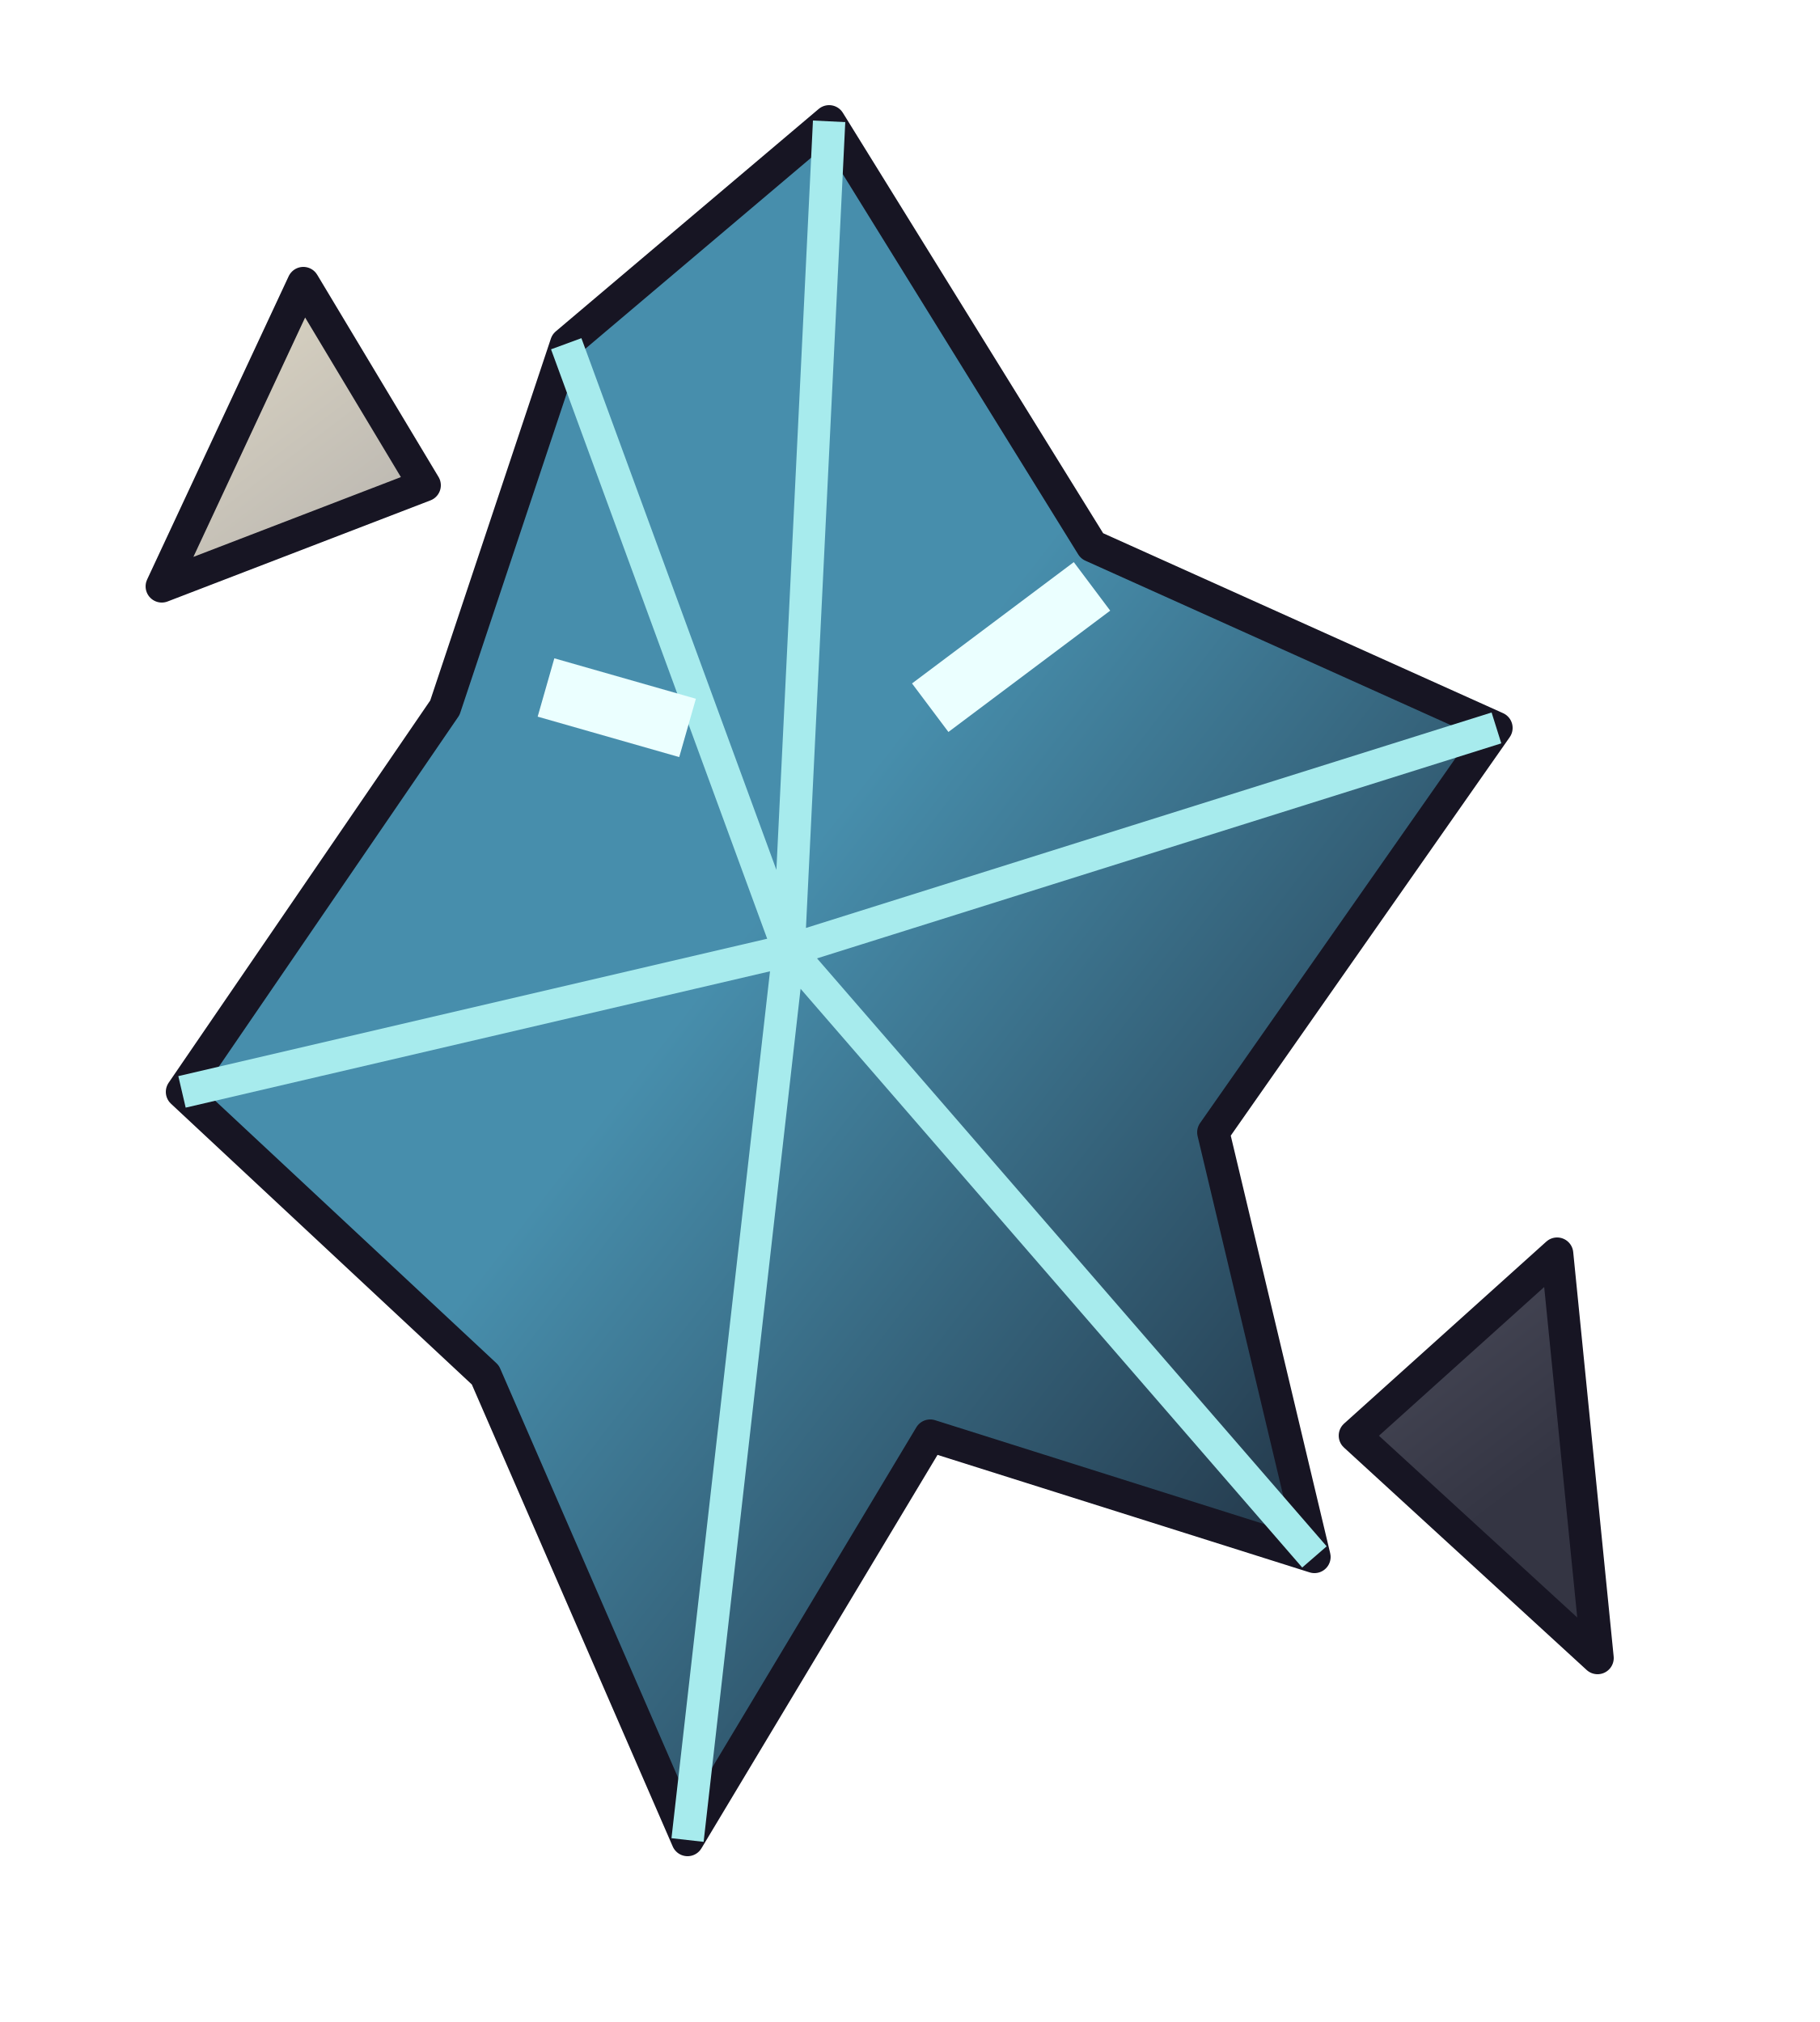
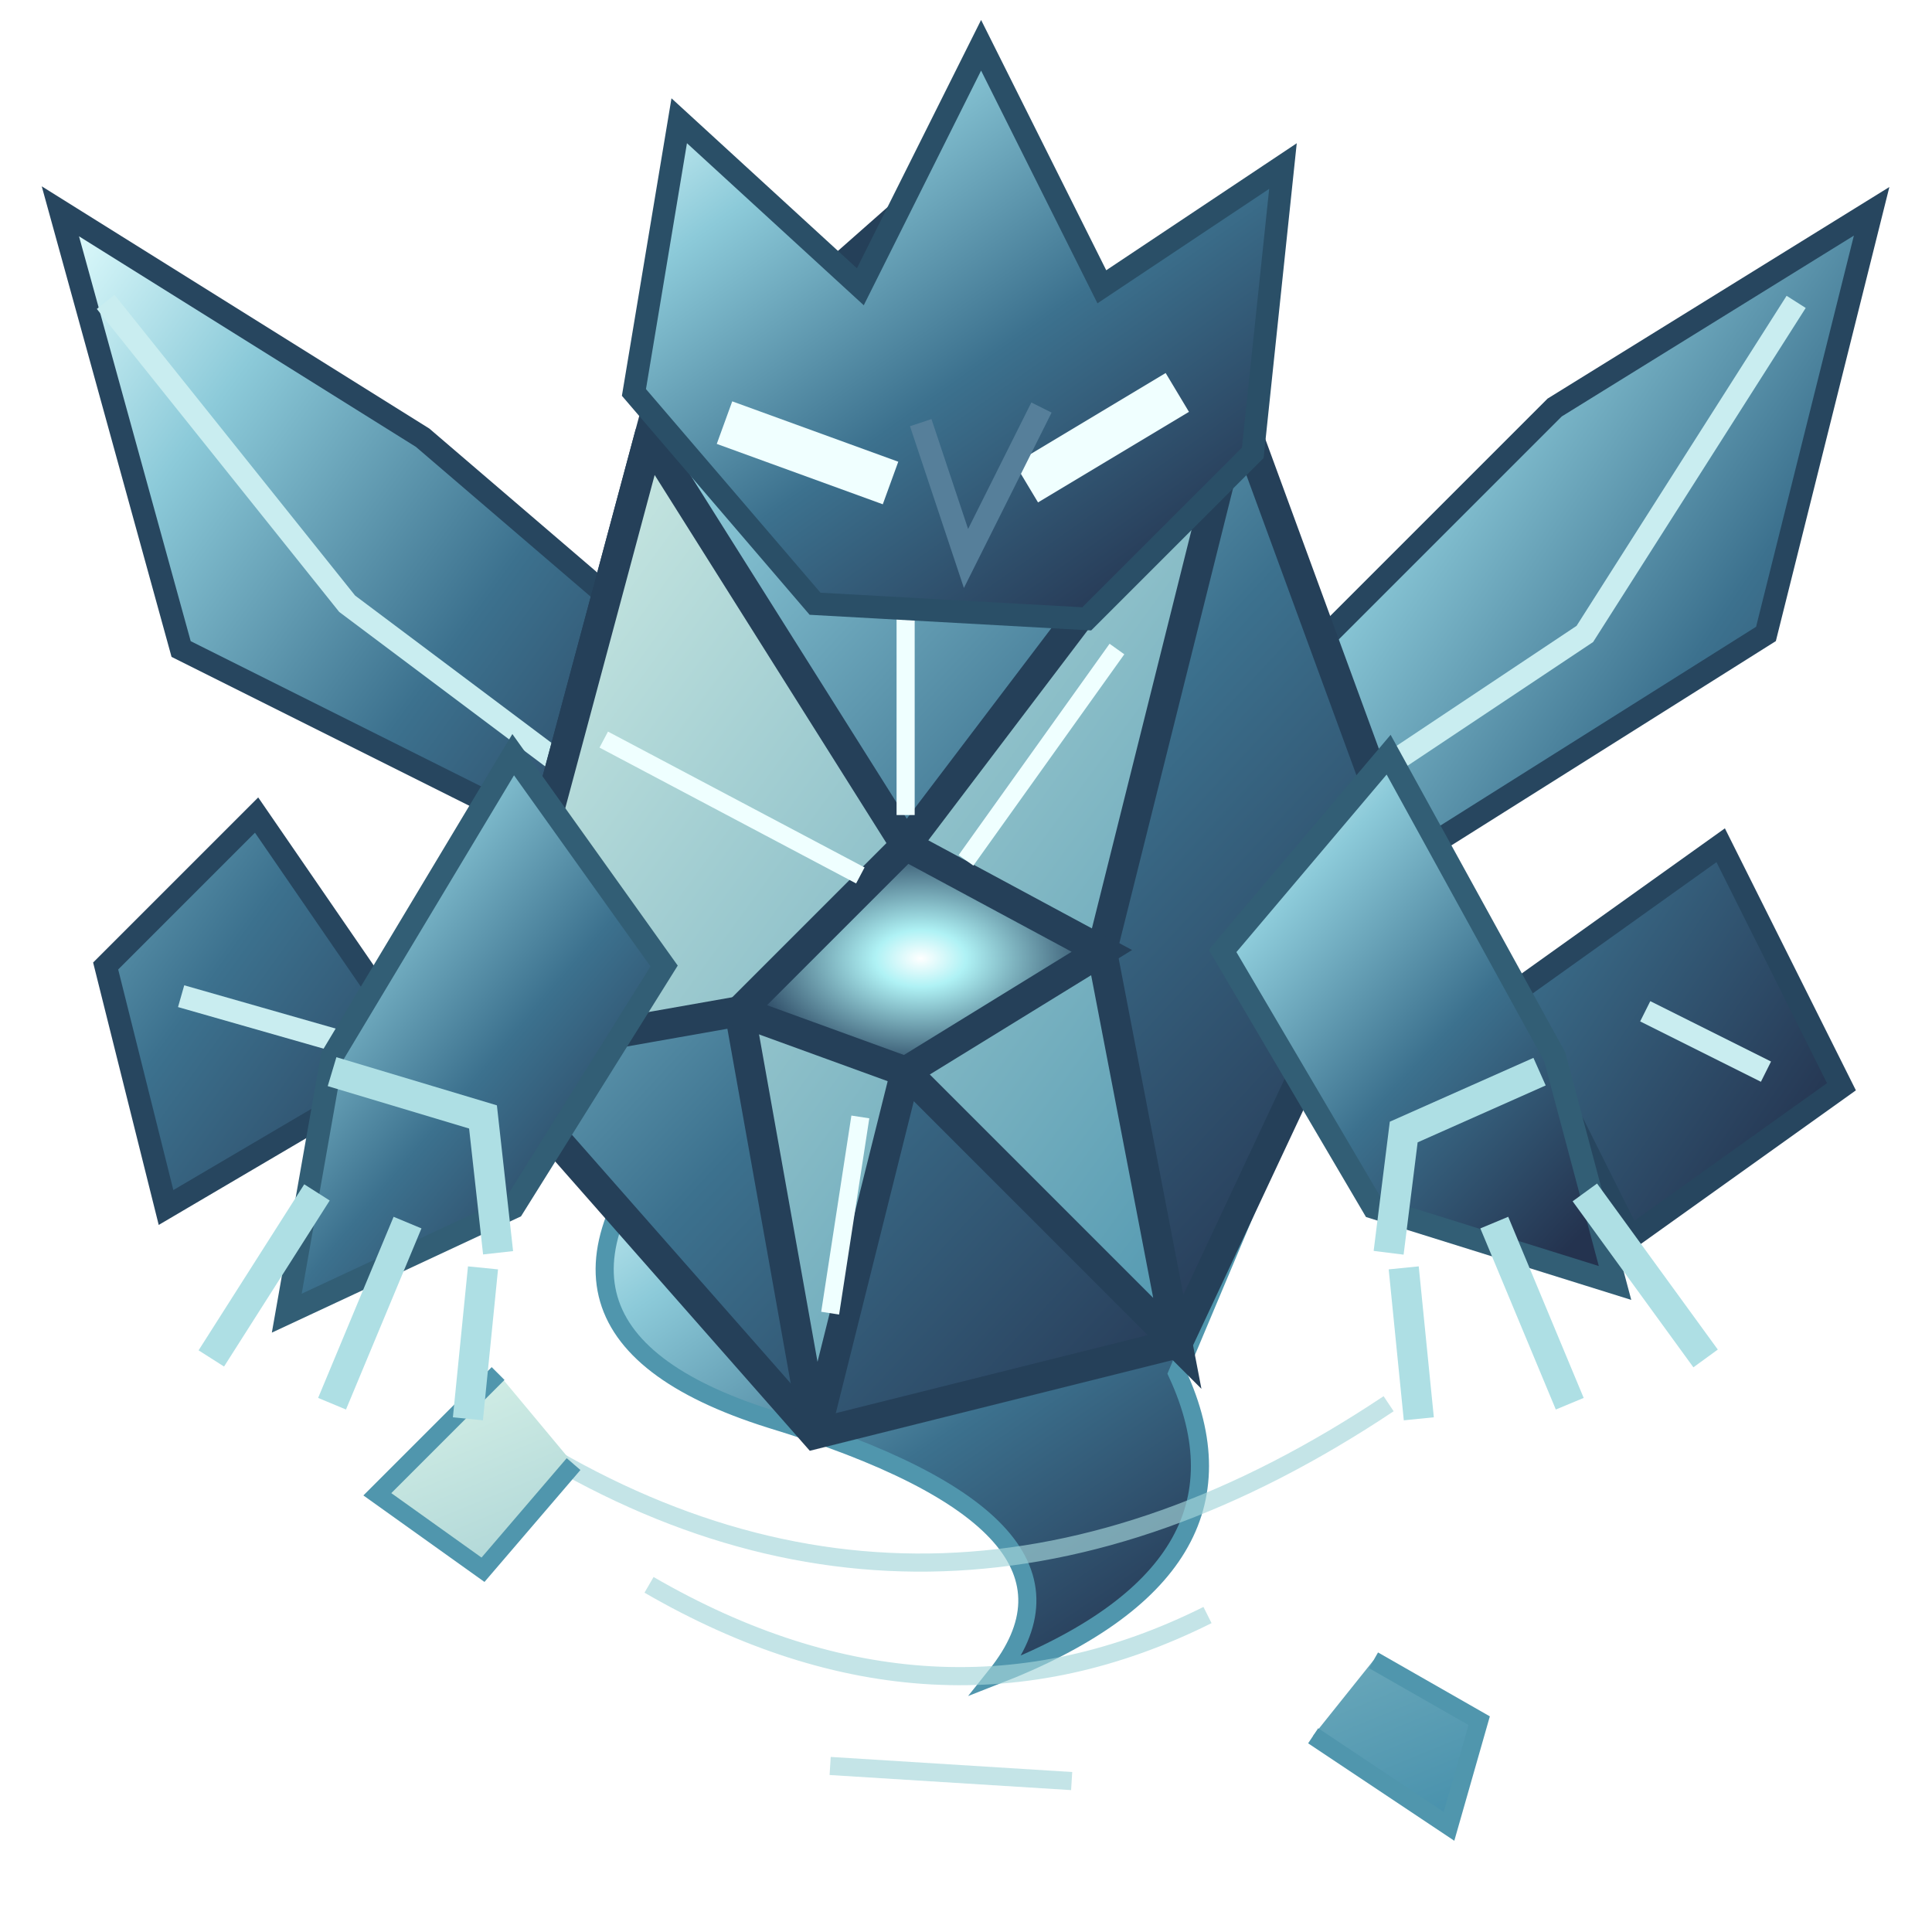
- <svg xmlns="http://www.w3.org/2000/svg" viewBox="0 0 90 100">
+ <svg xmlns="http://www.w3.org/2000/svg" viewBox="0 0 128 128">
  <defs>
-     <linearGradient id="body" x1="0" y1="0" x2="1" y2="1">
-       <stop stop-color="#478eac" />
-       <stop offset=".45" stop-color="#478eac" />
-       <stop offset="1" stop-color="#151522" />
+     <linearGradient id="ice" x2=".8" y2="1">
+       <stop stop-color="#e5ffff" />
+       <stop offset=".25" stop-color="#8ccad9" />
+       <stop offset=".6" stop-color="#3c718e" />
+       <stop offset="1" stop-color="#24334f" />
    </linearGradient>
-     <linearGradient id="silver" x2=".8" y2="1">
-       <stop stop-color="#dfd8c5" />
-       <stop offset=".5" stop-color="#7f8190" />
-       <stop offset="1" stop-color="#343543" />
+     <linearGradient id="edge" x2="1" y2="1">
+       <stop stop-color="#d8f2e8" />
+       <stop offset="1" stop-color="#458fab" />
    </linearGradient>
-     <radialGradient id="glow">
-       <stop stop-color="#fff0c4" />
-       <stop offset=".35" stop-color="#478eac" />
-       <stop offset="1" stop-color="#382744" />
+     <radialGradient id="heart">
+       <stop stop-color="#ffffff" />
+       <stop offset=".25" stop-color="#aff2f5" />
+       <stop offset="1" stop-color="#27435f" />
    </radialGradient>
  </defs>
-   <g fill="url(#body)" stroke="#171523" stroke-width="1.6" stroke-linejoin="round">
-     <path d="M41 6L54 27 74 36 60 56 65 77 46 71 34 91 24 68 9 54 22 35 28 17Z" />
-     <path d="M41 6L39 47 74 36M39 47L65 77M39 47L34 91M9 54L39 47 28 17" fill="none" stroke="#a7ebed" />
-     <path d="M27 34L34 36M46 35L54 29" stroke="#ebffff" stroke-width="3" />
-     <path d="M8 29L15 14 21 24ZM67 71L77 62 79 82Z" fill="url(#silver)" />
+   <g data-part="left-spires" data-pivot="40 54" data-motion="wing-left" stroke="#27465f" stroke-width="1.5">
+     <path d="M40 57 12 43 4 14 28 29l14 12ZM28 70 11 80 7 64 17 54Z" fill="url(#ice)" />
+     <path d="m7 20 16 20 16 12m-27 14 14 4" fill="none" stroke="#c9edf0" />
+   </g>
+   <g data-part="right-spires" data-pivot="87 53" data-motion="wing-right" stroke="#27465f" stroke-width="1.5">
+     <path d="m87 43 16-16 21-13-7 28-27 17Zm13 23 14-10 8 16-14 10Z" fill="url(#ice)" />
+     <path d="m119 20-14 22-15 10m19 15 8 4" fill="none" stroke="#c9edf0" />
+   </g>
+   <g data-part="vortex" data-pivot="64 77" data-motion="tail" stroke="#5096ad" stroke-width="1.2">
+     <path d="M46 73Q32 88 51 94q23 7 15 17 18-7 12-20L86 72Z" fill="url(#ice)" />
+     <path d="M34 95q28 18 58-2M43 105q19 11 37 2m-25 10 16 1" fill="none" stroke="#a4d6da" opacity=".65" />
+     <path d="m33 91-8 8 7 5 6-7m53 13 7 4-2 7-9-6" fill="url(#edge)" />
+   </g>
+   <g data-part="crystal-core" data-pivot="64 55" data-motion="static" stroke="#254059" stroke-width="2">
+     <path d="M43 29 60 14l22 13 11 30-15 32-24 6-22-25Z" fill="url(#ice)" />
+     <path d="m43 29 17 27 22-29-9 36 5 26-18-18-6 24-5-28-17 3Z" fill="url(#edge)" />
+     <path d="m60 56 13 7-13 8-11-4Z" fill="url(#heart)" />
+     <path d="M60 17v37m-20-5 17 9m17-15-10 14m-7 17-2 13" fill="none" stroke="#efffff" stroke-width="1.2" />
+   </g>
+   <g data-part="crown" data-pivot="64 28" data-motion="static" stroke="#2a4f67" stroke-width="1.5">
+     <path d="m42 26 3-18 12 11 8-16 8 16 12-8-2 19-11 11-18-1Z" fill="url(#ice)" />
+     <path d="m48 28 11 4m9 0 10-6" stroke="#f0ffff" stroke-width="3" />
+     <path d="m61 28 3 9 5-10" fill="none" stroke="#567f9a" />
+   </g>
+   <g data-part="left-hand" data-pivot="38 59" data-motion="arm-left" stroke="#325e75" stroke-width="1.5">
+     <path d="m34 50 10 14-10 16-15 7 3-17Z" fill="url(#ice)" />
+     <path d="m22 71 10 3 1 9m-12-4-7 11m13-9-5 12m10-9-1 10" fill="none" stroke="#aedfe4" stroke-width="2" />
+   </g>
+   <g data-part="right-hand" data-pivot="90 59" data-motion="arm-right" stroke="#325e75" stroke-width="1.5">
+     <path d="m92 50 11 20 4 15-16-5-10-17Z" fill="url(#ice)" />
+     <path d="m102 71-9 4-1 8m13-4 8 11m-14-9 5 12m-11-9 1 10" fill="none" stroke="#aedfe4" stroke-width="2" />
  </g>
</svg>
